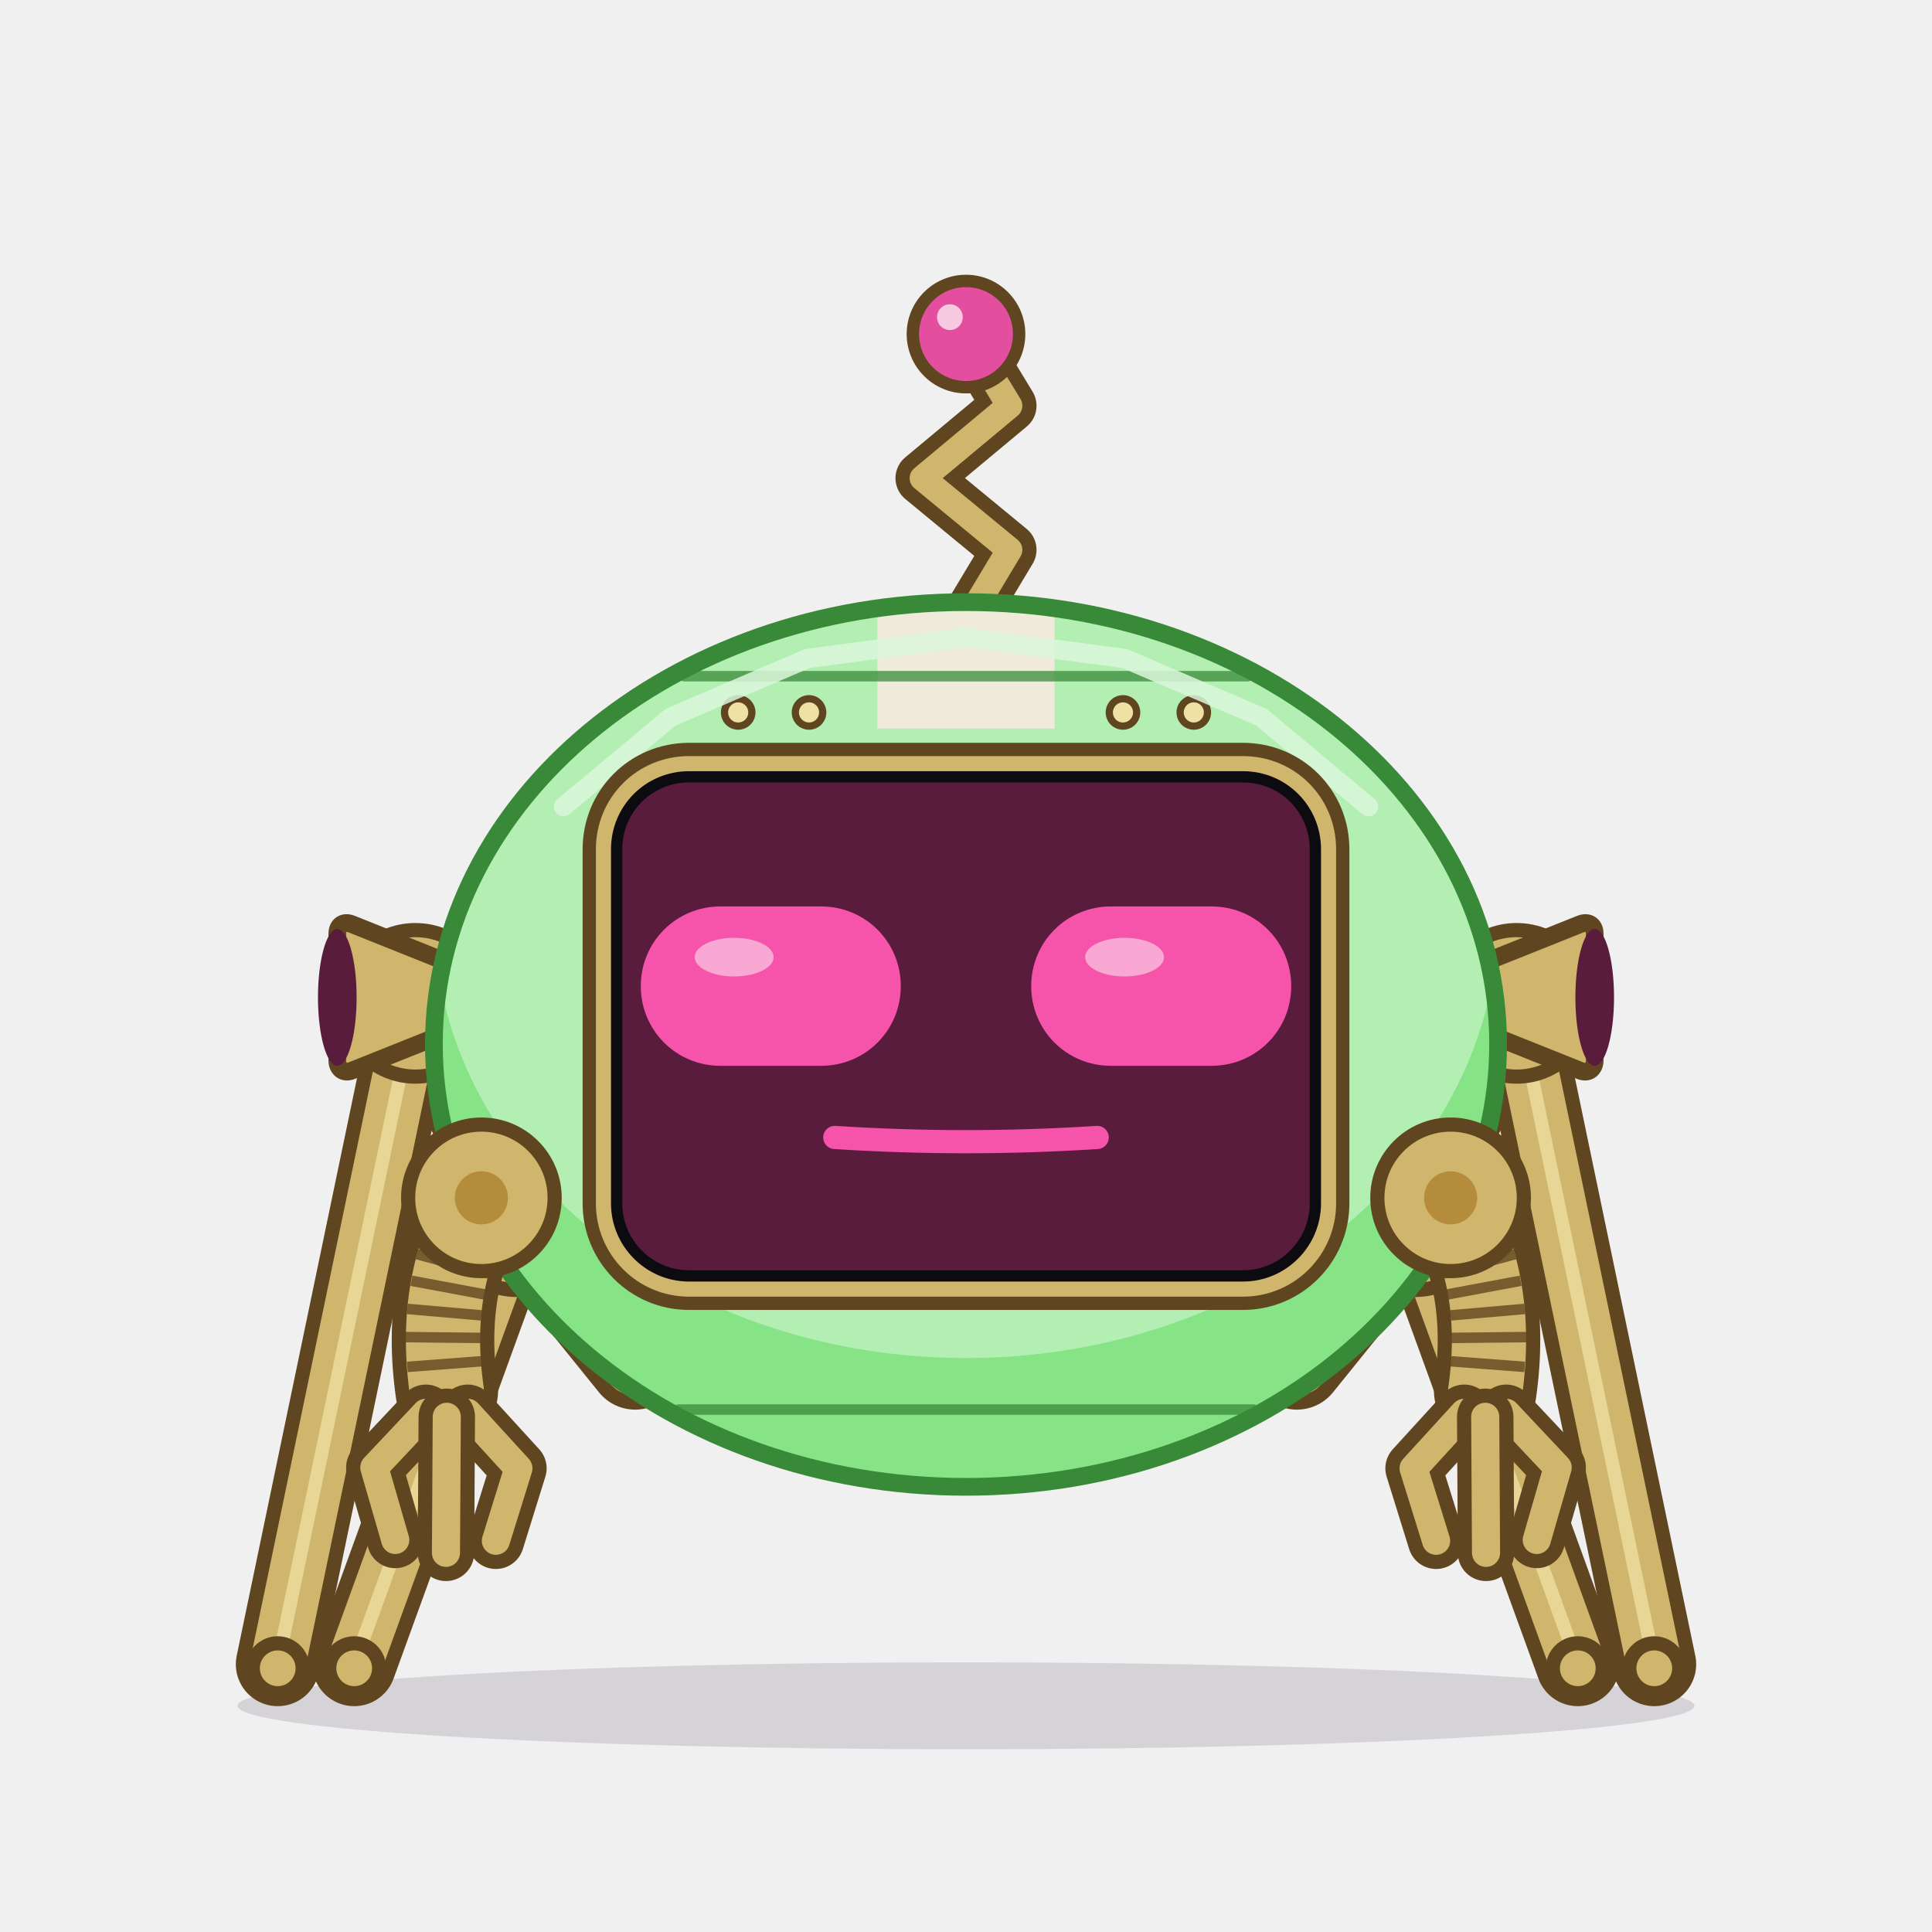
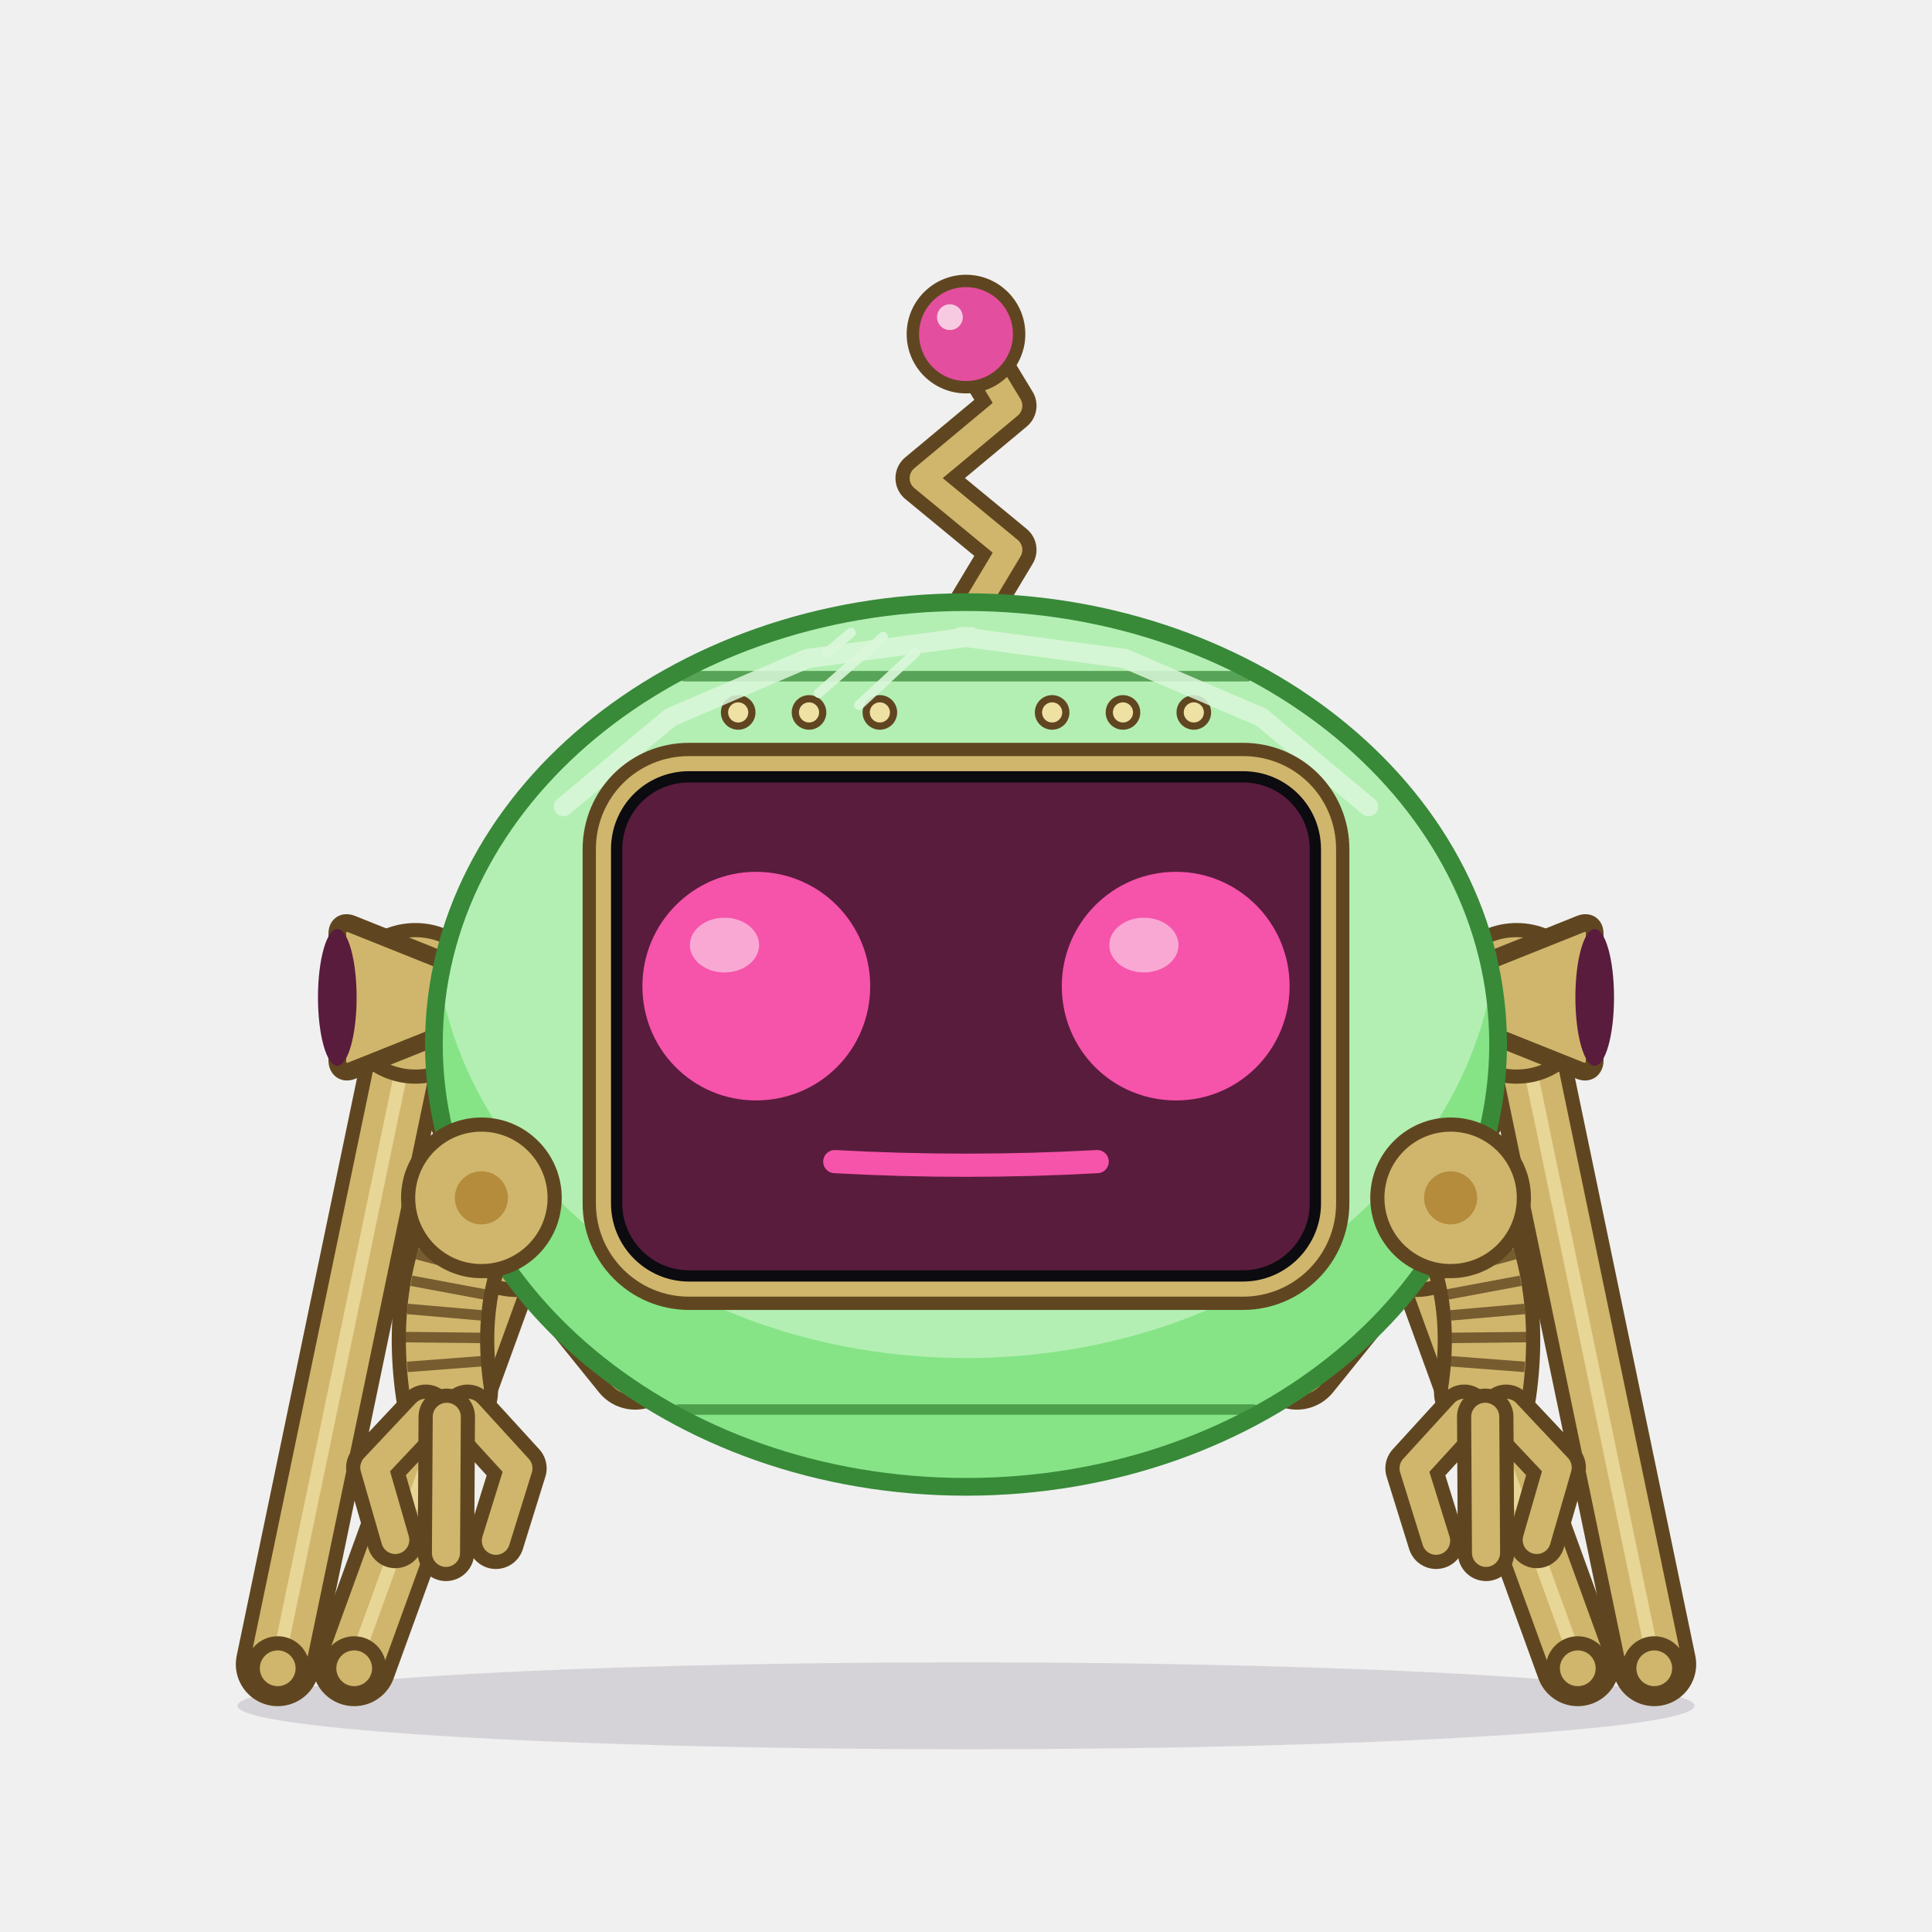
<svg xmlns="http://www.w3.org/2000/svg" viewBox="0 0 240 240">
  <defs>
    <clipPath id="clip-primitive-46" clipPathUnits="userSpaceOnUse">
-       <path d="M-66.1 -55 L-66.1 -55 C-66.1 -85.3,-36.5 -109.9,0 -109.9 L0 -109.9 C36.5 -109.9,66.1 -85.3,66.1 -55 L66.1 -55 C66.1 -24.6,36.5 0,0 0 L0 0 C-36.5 0,-66.1 -24.6,-66.1 -55 Z" fill-rule="nonzero" />
-     </clipPath>
-     <clipPath id="clip-primitive-47" clipPathUnits="userSpaceOnUse">
      <path d="M-66.1 -55 L-66.1 -55 C-66.1 -85.3,-36.5 -109.9,0 -109.9 L0 -109.9 C36.5 -109.9,66.1 -85.3,66.1 -55 L66.1 -55 C66.1 -24.6,36.5 0,0 0 L0 0 C-36.5 0,-66.1 -24.6,-66.1 -55 Z" fill-rule="nonzero" />
    </clipPath>
  </defs>
  <ellipse cx="120" cy="211.9" rx="90.5" ry="5.4" fill="#3a2f47" opacity="0.15" class="rb-shadow" />
  <path d="M-56.1 -62.4 L-68.4 -85.1" fill-rule="nonzero" fill="none" stroke="#604620" stroke-width="11.54" stroke-linecap="round" stroke-linejoin="round" class="rb-leg rb-leg-l2" transform="translate(120 209.74)" />
  <path d="M-56.1 -62.4 L-68.4 -85.1" fill-rule="nonzero" fill="none" stroke="#d0b66c" stroke-width="8.02" stroke-linecap="round" stroke-linejoin="round" class="rb-leg rb-leg-l2" transform="translate(120 209.74)" />
  <path d="M-56.1 -62.4 L-68.4 -85.1" fill-rule="nonzero" fill="none" stroke="#efe0a4" stroke-width="1.92" stroke-linecap="round" stroke-linejoin="round" opacity="0.75" class="rb-leg rb-leg-l2" transform="translate(120 209.74)" />
  <path d="M-68.4 -85.1 L-85.5 -3" fill-rule="nonzero" fill="none" stroke="#604620" stroke-width="10.41" stroke-linecap="round" stroke-linejoin="round" class="rb-leg rb-leg-l2" transform="translate(120 209.74)" />
  <path d="M-68.4 -85.1 L-85.5 -3" fill-rule="nonzero" fill="none" stroke="#d0b66c" stroke-width="6.89" stroke-linecap="round" stroke-linejoin="round" class="rb-leg rb-leg-l2" transform="translate(120 209.74)" />
  <path d="M-68.4 -85.1 L-85.5 -3" fill-rule="nonzero" fill="none" stroke="#efe0a4" stroke-width="1.65" stroke-linecap="round" stroke-linejoin="round" opacity="0.75" class="rb-leg rb-leg-l2" transform="translate(120 209.74)" />
  <circle cx="-68.4" cy="-85.1" r="9.1" fill="#d0b66c" stroke="#604620" stroke-width="1.76" stroke-linecap="butt" stroke-linejoin="miter" class="rb-leg rb-leg-l2" transform="translate(120 209.74)" />
  <circle cx="-68.4" cy="-85.1" r="3.3" fill="#b48c3c" class="rb-leg rb-leg-l2" transform="translate(120 209.74)" />
  <circle cx="-85.5" cy="-2.5" r="3.1" fill="#d0b66c" stroke="#604620" stroke-width="1.76" stroke-linecap="butt" stroke-linejoin="miter" class="rb-leg rb-leg-l2" transform="translate(120 209.74)" />
  <path d="M56.1 -62.4 L68.4 -85.1" fill-rule="nonzero" fill="none" stroke="#604620" stroke-width="11.54" stroke-linecap="round" stroke-linejoin="round" class="rb-leg rb-leg-r2" transform="translate(120 209.74)" />
  <path d="M56.1 -62.4 L68.4 -85.1" fill-rule="nonzero" fill="none" stroke="#d0b66c" stroke-width="8.02" stroke-linecap="round" stroke-linejoin="round" class="rb-leg rb-leg-r2" transform="translate(120 209.74)" />
  <path d="M56.1 -62.4 L68.4 -85.1" fill-rule="nonzero" fill="none" stroke="#efe0a4" stroke-width="1.92" stroke-linecap="round" stroke-linejoin="round" opacity="0.75" class="rb-leg rb-leg-r2" transform="translate(120 209.74)" />
  <path d="M68.4 -85.1 L85.5 -3" fill-rule="nonzero" fill="none" stroke="#604620" stroke-width="10.41" stroke-linecap="round" stroke-linejoin="round" class="rb-leg rb-leg-r2" transform="translate(120 209.74)" />
  <path d="M68.4 -85.1 L85.5 -3" fill-rule="nonzero" fill="none" stroke="#d0b66c" stroke-width="6.89" stroke-linecap="round" stroke-linejoin="round" class="rb-leg rb-leg-r2" transform="translate(120 209.74)" />
  <path d="M68.4 -85.1 L85.5 -3" fill-rule="nonzero" fill="none" stroke="#efe0a4" stroke-width="1.65" stroke-linecap="round" stroke-linejoin="round" opacity="0.75" class="rb-leg rb-leg-r2" transform="translate(120 209.74)" />
  <circle cx="68.4" cy="-85.1" r="9.1" fill="#d0b66c" stroke="#604620" stroke-width="1.76" stroke-linecap="butt" stroke-linejoin="miter" class="rb-leg rb-leg-r2" transform="translate(120 209.74)" />
  <circle cx="68.4" cy="-85.1" r="3.3" fill="#b48c3c" class="rb-leg rb-leg-r2" transform="translate(120 209.74)" />
  <circle cx="85.5" cy="-2.5" r="3.1" fill="#d0b66c" stroke="#604620" stroke-width="1.76" stroke-linecap="butt" stroke-linejoin="miter" class="rb-leg rb-leg-r2" transform="translate(120 209.74)" />
  <path d="M-41.1 -40.4 L-55.8 -58.6" fill-rule="nonzero" fill="none" stroke="#604620" stroke-width="11.54" stroke-linecap="round" stroke-linejoin="round" class="rb-leg rb-leg-l1" transform="translate(120 209.74)" />
  <path d="M-41.1 -40.4 L-55.8 -58.6" fill-rule="nonzero" fill="none" stroke="#d0b66c" stroke-width="8.02" stroke-linecap="round" stroke-linejoin="round" class="rb-leg rb-leg-l1" transform="translate(120 209.74)" />
  <path d="M-41.1 -40.4 L-55.8 -58.6" fill-rule="nonzero" fill="none" stroke="#efe0a4" stroke-width="1.92" stroke-linecap="round" stroke-linejoin="round" opacity="0.75" class="rb-leg rb-leg-l1" transform="translate(120 209.74)" />
  <path d="M-55.8 -58.6 L-76 -3" fill-rule="nonzero" fill="none" stroke="#604620" stroke-width="10.41" stroke-linecap="round" stroke-linejoin="round" class="rb-leg rb-leg-l1" transform="translate(120 209.74)" />
  <path d="M-55.8 -58.6 L-76 -3" fill-rule="nonzero" fill="none" stroke="#d0b66c" stroke-width="6.89" stroke-linecap="round" stroke-linejoin="round" class="rb-leg rb-leg-l1" transform="translate(120 209.74)" />
  <path d="M-55.8 -58.6 L-76 -3" fill-rule="nonzero" fill="none" stroke="#efe0a4" stroke-width="1.65" stroke-linecap="round" stroke-linejoin="round" opacity="0.75" class="rb-leg rb-leg-l1" transform="translate(120 209.74)" />
  <circle cx="-55.8" cy="-58.6" r="9.1" fill="#d0b66c" stroke="#604620" stroke-width="1.76" stroke-linecap="butt" stroke-linejoin="miter" class="rb-leg rb-leg-l1" transform="translate(120 209.74)" />
  <circle cx="-55.8" cy="-58.6" r="3.3" fill="#b48c3c" class="rb-leg rb-leg-l1" transform="translate(120 209.74)" />
  <circle cx="-76" cy="-2.5" r="3.1" fill="#d0b66c" stroke="#604620" stroke-width="1.76" stroke-linecap="butt" stroke-linejoin="miter" class="rb-leg rb-leg-l1" transform="translate(120 209.74)" />
  <path d="M41.1 -40.4 L55.8 -58.6" fill-rule="nonzero" fill="none" stroke="#604620" stroke-width="11.54" stroke-linecap="round" stroke-linejoin="round" class="rb-leg rb-leg-r1" transform="translate(120 209.74)" />
  <path d="M41.1 -40.4 L55.8 -58.6" fill-rule="nonzero" fill="none" stroke="#d0b66c" stroke-width="8.02" stroke-linecap="round" stroke-linejoin="round" class="rb-leg rb-leg-r1" transform="translate(120 209.74)" />
  <path d="M41.1 -40.4 L55.8 -58.6" fill-rule="nonzero" fill="none" stroke="#efe0a4" stroke-width="1.92" stroke-linecap="round" stroke-linejoin="round" opacity="0.75" class="rb-leg rb-leg-r1" transform="translate(120 209.74)" />
  <path d="M55.8 -58.6 L76 -3" fill-rule="nonzero" fill="none" stroke="#604620" stroke-width="10.41" stroke-linecap="round" stroke-linejoin="round" class="rb-leg rb-leg-r1" transform="translate(120 209.74)" />
  <path d="M55.8 -58.6 L76 -3" fill-rule="nonzero" fill="none" stroke="#d0b66c" stroke-width="6.89" stroke-linecap="round" stroke-linejoin="round" class="rb-leg rb-leg-r1" transform="translate(120 209.74)" />
  <path d="M55.8 -58.6 L76 -3" fill-rule="nonzero" fill="none" stroke="#efe0a4" stroke-width="1.65" stroke-linecap="round" stroke-linejoin="round" opacity="0.75" class="rb-leg rb-leg-r1" transform="translate(120 209.74)" />
  <circle cx="55.8" cy="-58.6" r="9.1" fill="#d0b66c" stroke="#604620" stroke-width="1.76" stroke-linecap="butt" stroke-linejoin="miter" class="rb-leg rb-leg-r1" transform="translate(120 209.74)" />
  <circle cx="55.8" cy="-58.6" r="3.3" fill="#b48c3c" class="rb-leg rb-leg-r1" transform="translate(120 209.74)" />
  <circle cx="76" cy="-2.5" r="3.1" fill="#d0b66c" stroke="#604620" stroke-width="1.76" stroke-linecap="butt" stroke-linejoin="miter" class="rb-leg rb-leg-r1" transform="translate(120 209.74)" />
  <path d="M0 -107.4 L5.4 -116.4 L-5.4 -125.3 L5.4 -134.3 L0 -143.2" fill-rule="nonzero" fill="none" stroke="#604620" stroke-width="6.72" stroke-linecap="round" stroke-linejoin="round" class="rb-antenna rb-antenna-c" transform="translate(120 209.74) translate(0 -25.04)" />
  <path d="M0 -107.4 L5.4 -116.4 L-5.4 -125.3 L5.4 -134.3 L0 -143.2" fill-rule="nonzero" fill="none" stroke="#d0b66c" stroke-width="3.2" stroke-linecap="round" stroke-linejoin="round" class="rb-antenna rb-antenna-c" transform="translate(120 209.74) translate(0 -25.04)" />
  <circle cx="0" cy="-143.2" r="6.6" fill="#e44e9e" stroke="#604620" stroke-width="1.54" stroke-linecap="butt" stroke-linejoin="miter" class="rb-light" transform="translate(120 209.74) translate(0 -25.04)" />
  <circle cx="-2" cy="-145.3" r="1.6" fill="#ffffff" opacity="0.7" class="rb-antenna rb-antenna-c" transform="translate(120 209.74) translate(0 -25.04)" />
  <path d="M-63.4 -57.9 L-63.4 -63.8 C-63.4 -64.3,-63.8 -64.9,-64.3 -65.1 L-76.3 -69.9 C-77.3 -70.3,-78.1 -69.8,-78.1 -68.7 L-78.1 -53 C-78.1 -51.9,-77.3 -51.3,-76.3 -51.7 L-64.3 -56.5 C-63.8 -56.7,-63.4 -57.3,-63.4 -57.9 Z" fill-rule="nonzero" fill="#d0b66c" stroke="#604620" stroke-width="2.2" stroke-linecap="butt" stroke-linejoin="round" class="rb-ear rb-ear-l" transform="translate(120 209.74) translate(0 -25.04)" />
  <ellipse cx="-78.1" cy="-60.8" rx="2.4" ry="8.5" fill="#591c3d" class="rb-ear rb-ear-l" transform="translate(120 209.74) translate(0 -25.04)" />
  <path d="M63.4 -57.9 L63.4 -63.8 C63.4 -64.3,63.8 -64.9,64.3 -65.1 L76.3 -69.9 C77.3 -70.3,78.1 -69.8,78.1 -68.7 L78.1 -53 C78.1 -51.9,77.3 -51.3,76.3 -51.7 L64.3 -56.5 C63.8 -56.7,63.4 -57.3,63.4 -57.9 Z" fill-rule="nonzero" fill="#d0b66c" stroke="#604620" stroke-width="2.2" stroke-linecap="butt" stroke-linejoin="round" class="rb-ear rb-ear-r" transform="translate(120 209.74) translate(0 -25.04)" />
  <ellipse cx="78.1" cy="-60.8" rx="2.4" ry="8.5" fill="#591c3d" class="rb-ear rb-ear-r" transform="translate(120 209.74) translate(0 -25.04)" />
  <path d="M-66.1 -55 L-66.1 -55 C-66.1 -85.3,-36.5 -109.9,0 -109.9 L0 -109.9 C36.5 -109.9,66.1 -85.3,66.1 -55 L66.1 -55 C66.1 -24.6,36.5 0,0 0 L0 0 C-36.5 0,-66.1 -24.6,-66.1 -55 Z" fill-rule="nonzero" fill="#86e486" class="rb-shade" transform="translate(120 209.74) translate(0 -25.04)" />
  <g transform="translate(120 209.74) translate(0 -25.04)">
    <g clip-path="url(#clip-primitive-46)">
      <path d="M-66.1 -71 L-66.1 -71 C-66.1 -101.3,-36.5 -125.9,0 -125.9 L0 -125.9 C36.5 -125.9,66.1 -101.3,66.1 -71 L66.1 -71 C66.1 -40.6,36.5 -16,0 -16 L0 -16 C-36.5 -16,-66.1 -40.6,-66.1 -71 Z" fill-rule="nonzero" fill="#b3efb3" class="rb-fill" />
    </g>
  </g>
-   <g transform="translate(120 209.74) translate(0 -25.04)">
-     <g clip-path="url(#clip-primitive-47)">
-       <rect x="-11" y="-111.9" width="22" height="17.7" fill="#f0eadb" class="rb-stripe" />
-     </g>
-   </g>
  <path d="M-35 -100.7 L35 -100.7" fill-rule="nonzero" fill="none" stroke="#388a38" stroke-width="1.3" stroke-linecap="round" stroke-linejoin="round" opacity="0.75" class="rb-head-shell" transform="translate(120 209.74) translate(0 -25.04)" />
  <circle cx="-28.3" cy="-96.2" r="1.7" fill="#efe0a4" stroke="#604620" stroke-width="0.9" stroke-linecap="butt" stroke-linejoin="miter" class="rb-rivet" transform="translate(120 209.74) translate(0 -25.04)" />
  <circle cx="-19.5" cy="-96.2" r="1.7" fill="#efe0a4" stroke="#604620" stroke-width="0.9" stroke-linecap="butt" stroke-linejoin="miter" class="rb-rivet" transform="translate(120 209.74) translate(0 -25.04)" />
+   <circle cx="-10.7" cy="-96.2" r="1.7" fill="#efe0a4" stroke="#604620" stroke-width="0.9" stroke-linecap="butt" stroke-linejoin="miter" class="rb-rivet" transform="translate(120 209.74) translate(0 -25.04)" />
+   <circle cx="10.7" cy="-96.2" r="1.7" fill="#efe0a4" stroke="#604620" stroke-width="0.9" stroke-linecap="butt" stroke-linejoin="miter" class="rb-rivet" transform="translate(120 209.74) translate(0 -25.04)" />
  <circle cx="19.5" cy="-96.2" r="1.7" fill="#efe0a4" stroke="#604620" stroke-width="0.9" stroke-linecap="butt" stroke-linejoin="miter" class="rb-rivet" transform="translate(120 209.74) translate(0 -25.04)" />
  <circle cx="28.3" cy="-96.2" r="1.7" fill="#efe0a4" stroke="#604620" stroke-width="0.9" stroke-linecap="butt" stroke-linejoin="miter" class="rb-rivet" transform="translate(120 209.74) translate(0 -25.04)" />
  <path d="M-35.7 -9.6 L35.7 -9.6" fill-rule="nonzero" fill="none" stroke="#388a38" stroke-width="1.3" stroke-linecap="round" stroke-linejoin="round" opacity="0.75" class="rb-head-shell" transform="translate(120 209.74) translate(0 -25.04)" />
+   <path d="M-18.3 -98.6 L-10.3 -105.6M-13.3 -97.1 L-6.3 -103.6M-17.3 -103.6 L-14.3 -106.1" fill-rule="nonzero" fill="none" stroke="#daf7da" stroke-width="1.2" stroke-linecap="round" stroke-linejoin="round" opacity="0.9" class="rb-head-shell" transform="translate(120 209.74) translate(0 -25.04)" />
  <path d="M-50 -84.5 L-36.7 -95.6 L-19.7 -102.9 L0.6 -105.6 L-0.6 -105.6 L19.7 -102.9 L36.7 -95.6 L50 -84.5" fill-rule="nonzero" fill="none" stroke="#daf7da" stroke-width="2.4" stroke-linecap="round" stroke-linejoin="round" opacity="0.85" class="rb-sheen" transform="translate(120 209.74) translate(0 -25.04)" />
  <path d="M-66.1 -55 L-66.1 -55 C-66.1 -85.3,-36.5 -109.9,0 -109.9 L0 -109.9 C36.5 -109.9,66.1 -85.3,66.1 -55 L66.1 -55 C66.1 -24.6,36.5 0,0 0 L0 0 C-36.5 0,-66.1 -24.6,-66.1 -55 Z" fill-rule="nonzero" fill="none" stroke="#388a38" stroke-width="2.2" stroke-linecap="butt" stroke-linejoin="round" class="rb-line" transform="translate(120 209.74) translate(0 -25.04)" />
  <path d="M-46.8 -35.2 L-46.8 -79.2 C-46.8 -86.1,-41.3 -91.6,-34.4 -91.6 L34.4 -91.6 C41.3 -91.6,46.8 -86.1,46.8 -79.2 L46.8 -35.2 C46.8 -28.4,41.3 -22.8,34.4 -22.8 L-34.4 -22.8 C-41.3 -22.8,-46.8 -28.4,-46.8 -35.2 Z" fill-rule="nonzero" fill="#d0b66c" stroke="#604620" stroke-width="1.65" stroke-linecap="butt" stroke-linejoin="round" class="rb-bezel" transform="translate(120 209.74) translate(0 -25.04)" />
  <path d="M-43.4 -35.2 L-43.4 -79.2 C-43.4 -84.2,-39.4 -88.2,-34.4 -88.2 L34.4 -88.2 C39.4 -88.2,43.4 -84.2,43.4 -79.2 L43.4 -35.2 C43.4 -30.3,39.4 -26.2,34.4 -26.2 L-34.4 -26.2 C-39.4 -26.2,-43.4 -30.3,-43.4 -35.2 Z" fill-rule="nonzero" fill="#591c3d" stroke="#0b0b10" stroke-width="1.4" stroke-linecap="butt" stroke-linejoin="round" class="rb-glass" transform="translate(120 209.74) translate(0 -25.04)" />
-   <path d="M-40.4 -62.2 L-40.4 -62.2 C-40.4 -67.7,-36 -72.1,-30.5 -72.1 L-18 -72.1 C-12.5 -72.1,-8.1 -67.7,-8.1 -62.2 L-8.1 -62.2 C-8.1 -56.7,-12.5 -52.3,-18 -52.3 L-30.5 -52.3 C-36 -52.3,-40.4 -56.7,-40.4 -62.2 Z" fill-rule="nonzero" fill="#f653aa" class="rb-eye-lit" transform="translate(120 209.74) translate(0 -25.04)" />
-   <ellipse cx="-28.8" cy="-65.8" rx="4.9" ry="2.4" fill="#f9b7da" opacity="0.85" class="rb-eye-core" transform="translate(120 209.74) translate(0 -25.04)" />
-   <path d="M8.1 -62.2 L8.1 -62.2 C8.1 -67.7,12.5 -72.1,18 -72.1 L30.5 -72.1 C36 -72.1,40.4 -67.7,40.4 -62.2 L40.4 -62.2 C40.4 -56.7,36 -52.3,30.5 -52.3 L18 -52.3 C12.5 -52.3,8.1 -56.7,8.1 -62.2 Z" fill-rule="nonzero" fill="#f653aa" class="rb-eye-lit" transform="translate(120 209.74) translate(0 -25.04)" />
-   <ellipse cx="19.7" cy="-65.8" rx="4.9" ry="2.4" fill="#f9b7da" opacity="0.85" class="rb-eye-core" transform="translate(120 209.74) translate(0 -25.04)" />
-   <path d="M-16.3 -43.4 C-5.4 -42.7,5.4 -42.7,16.3 -43.4" fill-rule="nonzero" fill="none" stroke="#f653aa" stroke-width="2.88" stroke-linecap="round" stroke-linejoin="round" class="rb-mouth-line" transform="translate(120 209.74) translate(0 -25.04)" />
+   <path d="M-40.2 -62.2 L-40.2 -62.2 C-40.2 -70,-33.9 -76.4,-26.1 -76.4 L-26.1 -76.4 C-18.2 -76.4,-11.9 -70,-11.9 -62.2 L-11.9 -62.2 C-11.9 -54.3,-18.2 -48,-26.1 -48 L-26.1 -48 C-33.9 -48,-40.2 -54.3,-40.2 -62.2 Z" fill-rule="nonzero" fill="#f653aa" class="rb-eye-lit" transform="translate(120 209.74) translate(0 -25.04)" />
+   <ellipse cx="-30" cy="-67.3" rx="4.3" ry="3.4" fill="#f9b7da" opacity="0.85" class="rb-eye-core" transform="translate(120 209.74) translate(0 -25.04)" />
+   <path d="M11.9 -62.2 L11.9 -62.2 C11.9 -70,18.2 -76.4,26.1 -76.4 L26.1 -76.4 C33.9 -76.4,40.2 -70,40.2 -62.2 L40.2 -62.2 C40.2 -54.3,33.9 -48,26.1 -48 L26.1 -48 C18.2 -48,11.9 -54.3,11.9 -62.2 Z" fill-rule="nonzero" fill="#f653aa" class="rb-eye-lit" transform="translate(120 209.74) translate(0 -25.04)" />
+   <ellipse cx="22.1" cy="-67.3" rx="4.3" ry="3.4" fill="#f9b7da" opacity="0.85" class="rb-eye-core" transform="translate(120 209.74) translate(0 -25.04)" />
+   <path d="M-16.3 -40.4 C-5.4 -39.8,5.4 -39.8,16.3 -40.4" fill-rule="nonzero" fill="none" stroke="#f653aa" stroke-width="2.88" stroke-linecap="round" stroke-linejoin="round" class="rb-mouth-line" transform="translate(120 209.74) translate(0 -25.04)" />
  <path d="M-60.2 -35.9 C-64.4 -29,-65.8 -21,-64.5 -11.9" fill-rule="nonzero" fill="none" stroke="#604620" stroke-width="12.74" stroke-linecap="round" stroke-linejoin="round" class="rb-arm rb-arm-l" transform="translate(120 209.74) translate(0 -25.04)" />
  <path d="M-60.2 -35.9 C-64.4 -29,-65.8 -21,-64.5 -11.9" fill-rule="nonzero" fill="none" stroke="#d0b66c" stroke-width="9.22" stroke-linecap="round" stroke-linejoin="round" class="rb-arm rb-arm-l" transform="translate(120 209.74) translate(0 -25.04)" />
  <path d="M-57.5 -31.3 L-65.8 -35.3M-58.5 -28.9 L-67.1 -32.2M-59.3 -26.5 L-68.2 -28.9M-59.8 -23.9 L-68.9 -25.6M-60.2 -21.3 L-69.4 -22.1M-60.3 -18.5 L-69.6 -18.6M-60.2 -15.6 L-69.4 -14.9" fill-rule="nonzero" fill="none" stroke="#604620" stroke-width="1.3" stroke-linecap="butt" stroke-linejoin="miter" opacity="0.8" class="rb-arm rb-arm-l" transform="translate(120 209.74) translate(0 -25.04)" />
  <path d="M-61.9 -9.2 L-55.6 -2.3 L-58.4 6.7" fill-rule="nonzero" fill="none" stroke="#604620" stroke-width="7.01" stroke-linecap="round" stroke-linejoin="round" class="rb-arm rb-arm-l" transform="translate(120 209.74) translate(0 -25.04)" />
  <path d="M-61.9 -9.2 L-55.6 -2.3 L-58.4 6.7" fill-rule="nonzero" fill="none" stroke="#d0b66c" stroke-width="3.49" stroke-linecap="round" stroke-linejoin="round" class="rb-arm rb-arm-l" transform="translate(120 209.74) translate(0 -25.04)" />
  <path d="M-67.1 -9.2 L-73.5 -2.4 L-70.9 6.6" fill-rule="nonzero" fill="none" stroke="#604620" stroke-width="7.01" stroke-linecap="round" stroke-linejoin="round" class="rb-arm rb-arm-l" transform="translate(120 209.74) translate(0 -25.04)" />
  <path d="M-67.1 -9.2 L-73.5 -2.4 L-70.9 6.6" fill-rule="nonzero" fill="none" stroke="#d0b66c" stroke-width="3.49" stroke-linecap="round" stroke-linejoin="round" class="rb-arm rb-arm-l" transform="translate(120 209.74) translate(0 -25.04)" />
  <path d="M-64.5 -8.7 L-64.6 8.2" fill-rule="nonzero" fill="none" stroke="#604620" stroke-width="7.01" stroke-linecap="round" stroke-linejoin="round" class="rb-arm rb-arm-l" transform="translate(120 209.74) translate(0 -25.04)" />
  <path d="M-64.5 -8.7 L-64.6 8.2" fill-rule="nonzero" fill="none" stroke="#d0b66c" stroke-width="3.49" stroke-linecap="round" stroke-linejoin="round" class="rb-arm rb-arm-l" transform="translate(120 209.74) translate(0 -25.04)" />
  <circle cx="-60.2" cy="-35.9" r="9.1" fill="#d0b66c" stroke="#604620" stroke-width="1.76" stroke-linecap="butt" stroke-linejoin="miter" class="rb-arm rb-arm-l" transform="translate(120 209.74) translate(0 -25.04)" />
  <circle cx="-60.2" cy="-35.9" r="3.3" fill="#b48c3c" class="rb-arm rb-arm-l" transform="translate(120 209.74) translate(0 -25.04)" />
  <path d="M60.2 -35.9 C64.4 -29,65.8 -21,64.5 -11.9" fill-rule="nonzero" fill="none" stroke="#604620" stroke-width="12.74" stroke-linecap="round" stroke-linejoin="round" class="rb-arm rb-arm-r" transform="translate(120 209.74) translate(0 -25.04)" />
  <path d="M60.2 -35.9 C64.4 -29,65.8 -21,64.5 -11.9" fill-rule="nonzero" fill="none" stroke="#d0b66c" stroke-width="9.22" stroke-linecap="round" stroke-linejoin="round" class="rb-arm rb-arm-r" transform="translate(120 209.74) translate(0 -25.04)" />
  <path d="M65.8 -35.3 L57.5 -31.3M67.1 -32.2 L58.5 -28.9M68.2 -28.9 L59.3 -26.5M68.9 -25.6 L59.8 -23.9M69.4 -22.1 L60.2 -21.3M69.6 -18.6 L60.3 -18.5M69.4 -14.9 L60.2 -15.6" fill-rule="nonzero" fill="none" stroke="#604620" stroke-width="1.3" stroke-linecap="butt" stroke-linejoin="miter" opacity="0.8" class="rb-arm rb-arm-r" transform="translate(120 209.74) translate(0 -25.04)" />
  <path d="M67.1 -9.2 L73.5 -2.4 L70.9 6.6" fill-rule="nonzero" fill="none" stroke="#604620" stroke-width="7.01" stroke-linecap="round" stroke-linejoin="round" class="rb-arm rb-arm-r" transform="translate(120 209.74) translate(0 -25.04)" />
  <path d="M67.1 -9.2 L73.5 -2.4 L70.9 6.6" fill-rule="nonzero" fill="none" stroke="#d0b66c" stroke-width="3.49" stroke-linecap="round" stroke-linejoin="round" class="rb-arm rb-arm-r" transform="translate(120 209.74) translate(0 -25.04)" />
  <path d="M61.9 -9.2 L55.6 -2.3 L58.4 6.7" fill-rule="nonzero" fill="none" stroke="#604620" stroke-width="7.01" stroke-linecap="round" stroke-linejoin="round" class="rb-arm rb-arm-r" transform="translate(120 209.74) translate(0 -25.04)" />
  <path d="M61.9 -9.2 L55.6 -2.3 L58.4 6.7" fill-rule="nonzero" fill="none" stroke="#d0b66c" stroke-width="3.49" stroke-linecap="round" stroke-linejoin="round" class="rb-arm rb-arm-r" transform="translate(120 209.74) translate(0 -25.04)" />
  <path d="M64.5 -8.7 L64.6 8.2" fill-rule="nonzero" fill="none" stroke="#604620" stroke-width="7.01" stroke-linecap="round" stroke-linejoin="round" class="rb-arm rb-arm-r" transform="translate(120 209.74) translate(0 -25.04)" />
  <path d="M64.5 -8.7 L64.6 8.2" fill-rule="nonzero" fill="none" stroke="#d0b66c" stroke-width="3.49" stroke-linecap="round" stroke-linejoin="round" class="rb-arm rb-arm-r" transform="translate(120 209.74) translate(0 -25.04)" />
  <circle cx="60.2" cy="-35.9" r="9.1" fill="#d0b66c" stroke="#604620" stroke-width="1.76" stroke-linecap="butt" stroke-linejoin="miter" class="rb-arm rb-arm-r" transform="translate(120 209.74) translate(0 -25.04)" />
  <circle cx="60.2" cy="-35.9" r="3.3" fill="#b48c3c" class="rb-arm rb-arm-r" transform="translate(120 209.74) translate(0 -25.04)" />
</svg>
